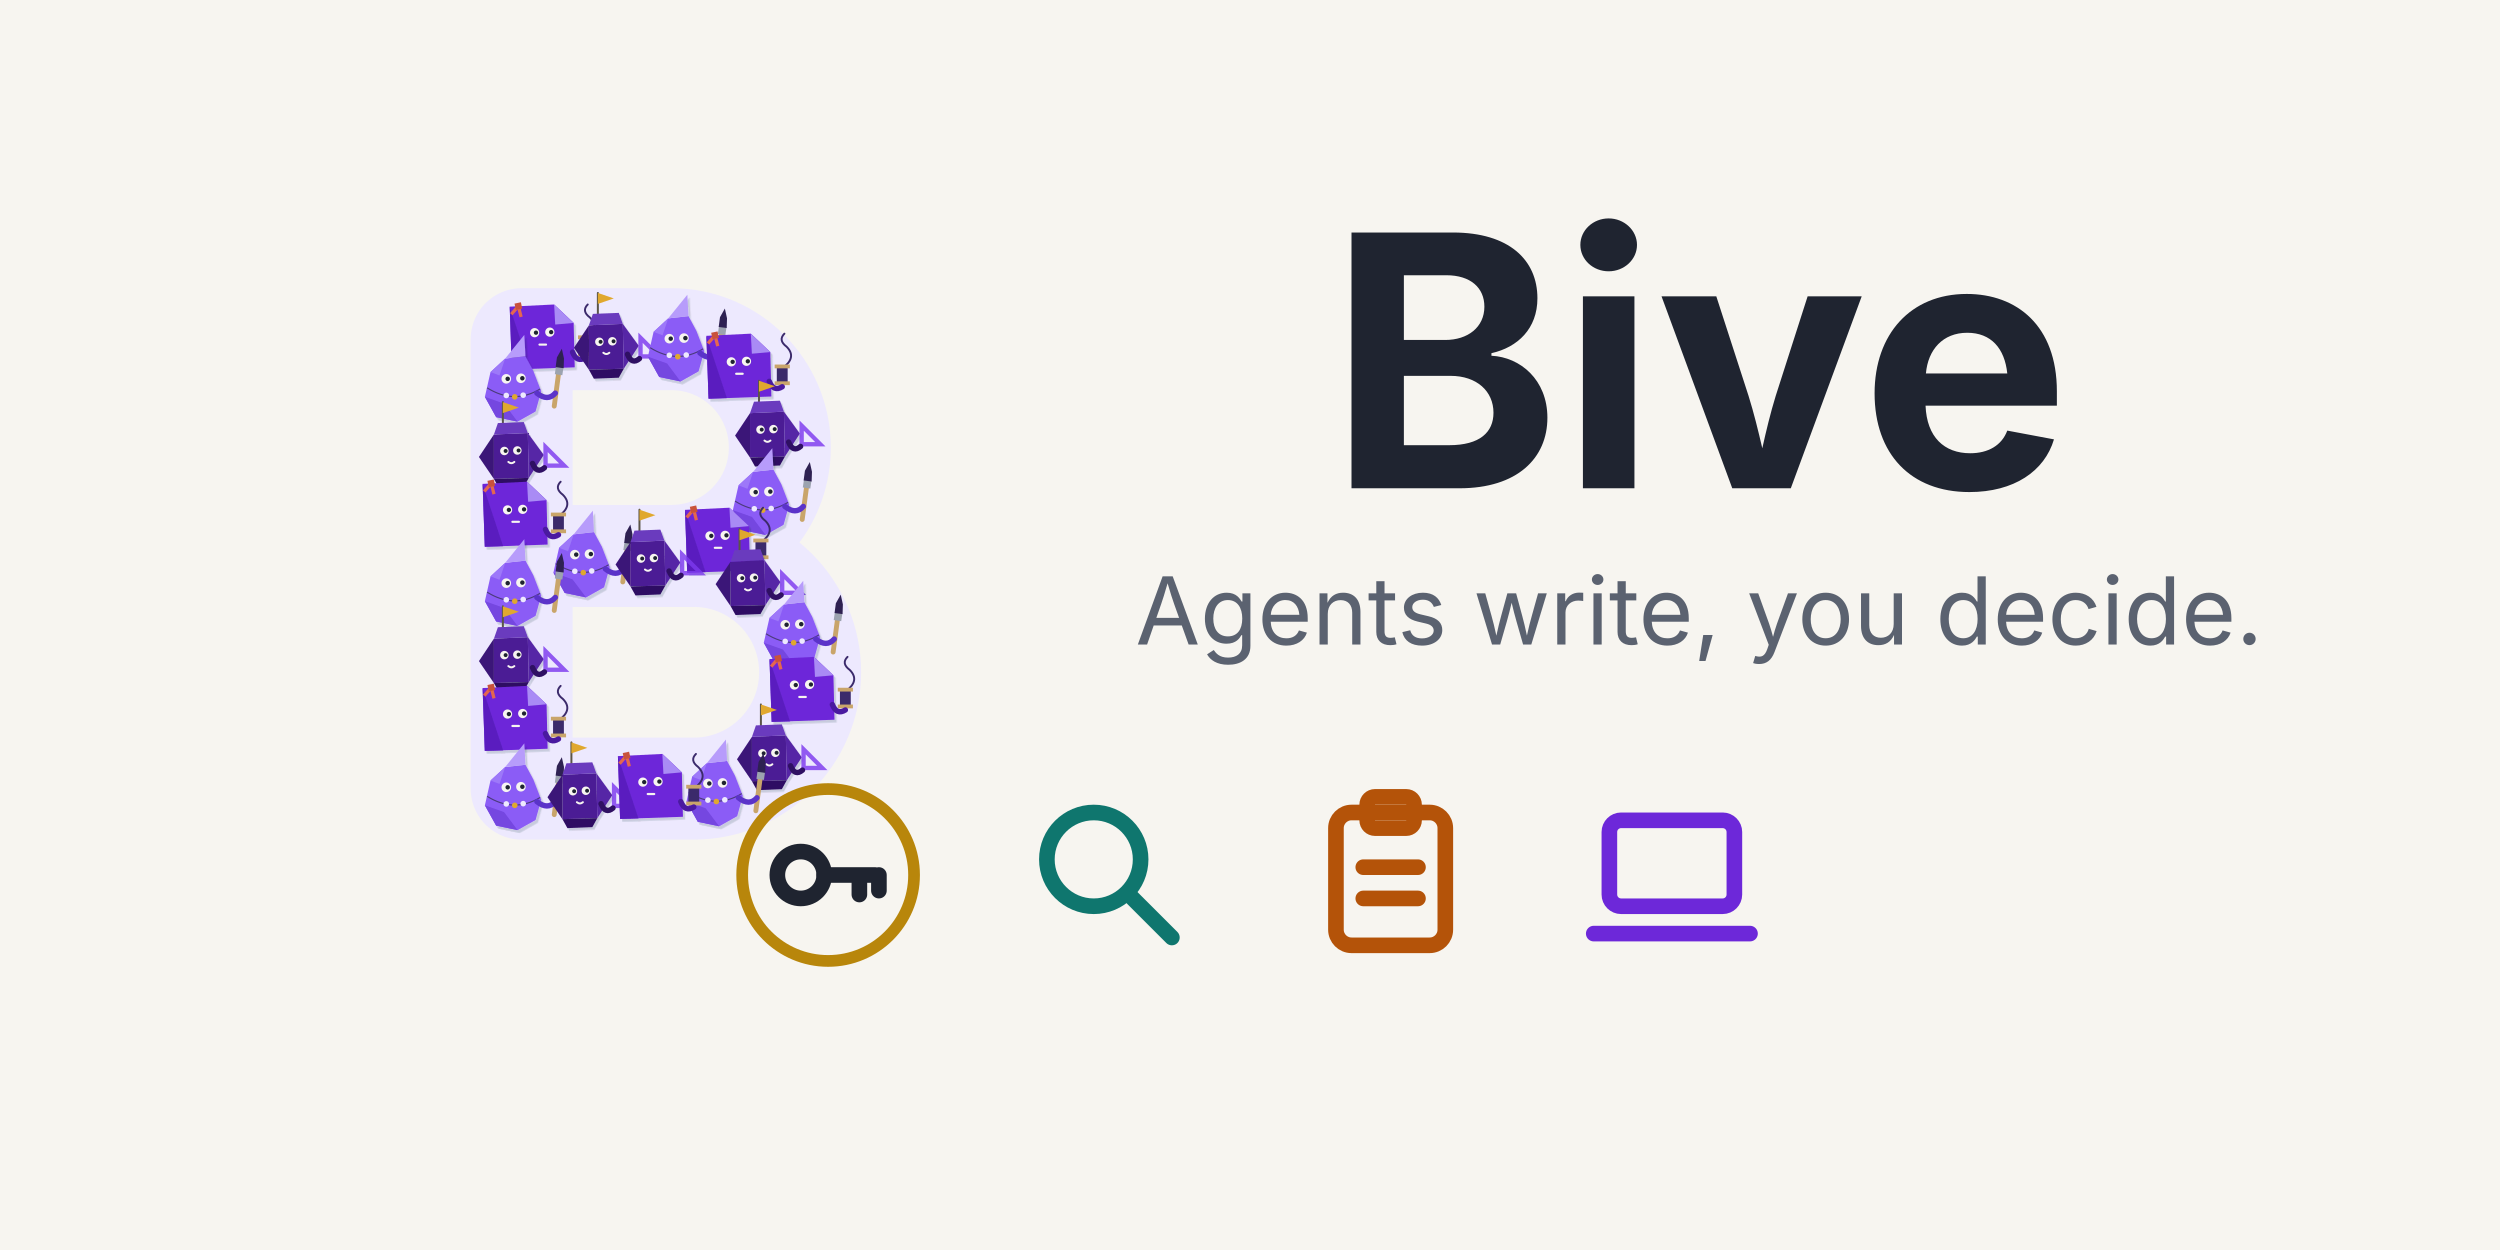
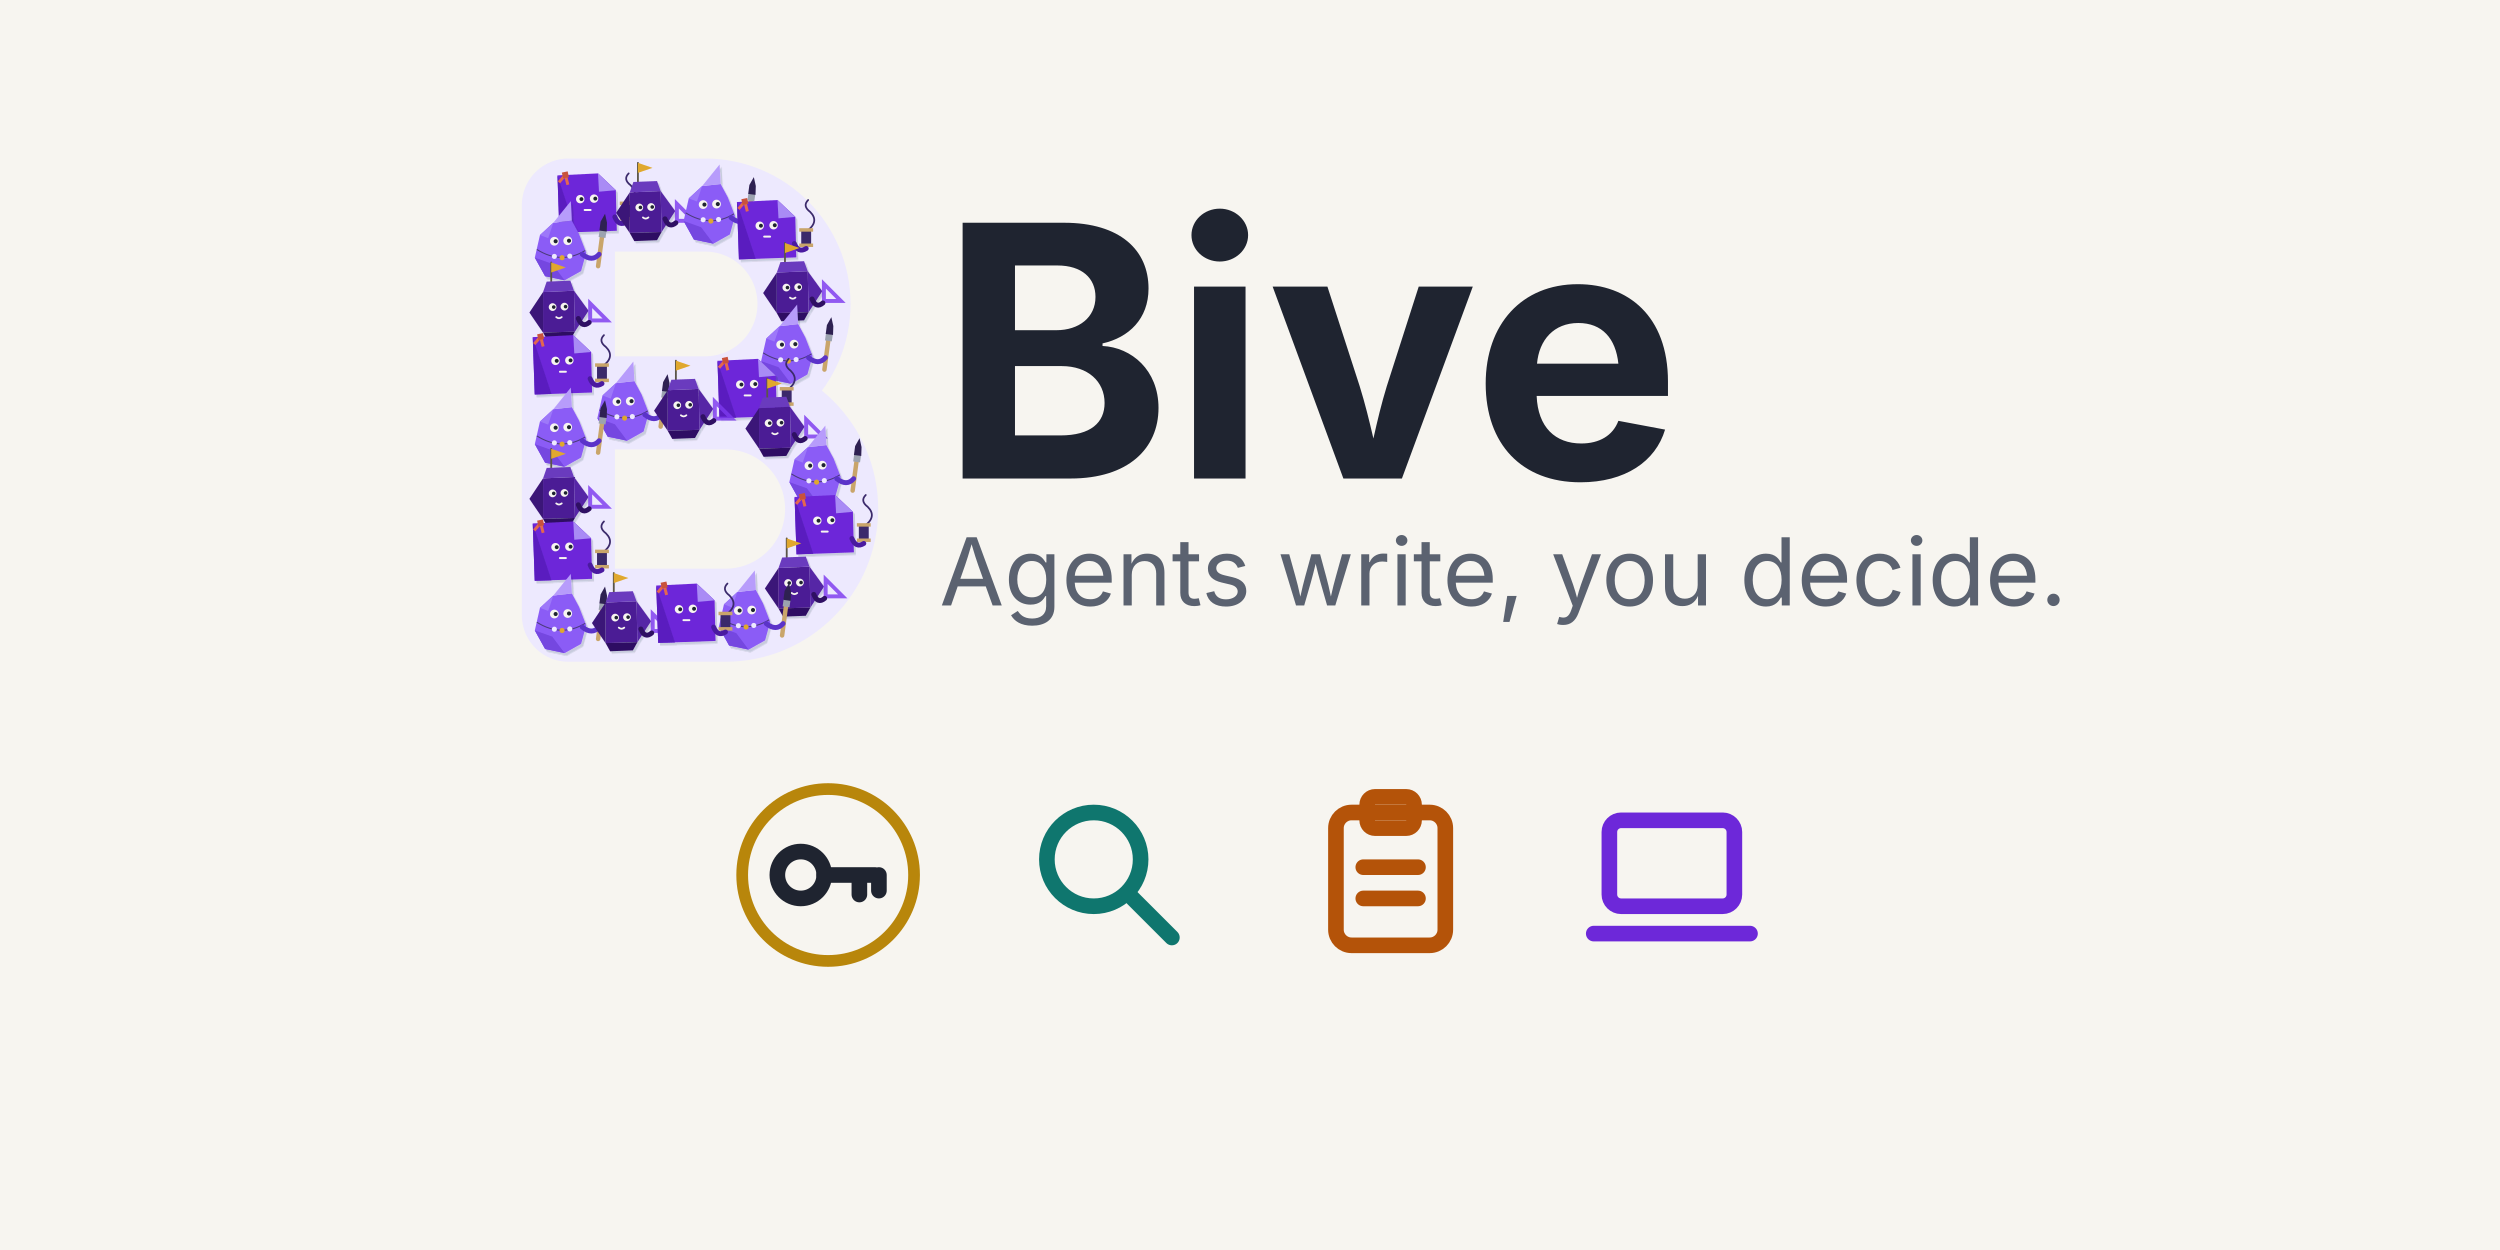
<svg xmlns="http://www.w3.org/2000/svg" viewBox="0 0 1280 640" width="1280" height="640" role="img" aria-labelledby="t d">
  <rect width="1280" height="640" fill="#F7F5F0" />
-   <g transform="translate(130, 79) scale(0.816)">
+   <g transform="translate(165.9, 18.6) scale(0.7447)">
    <defs>
      <filter id="m-sh" x="-30%" y="-30%" width="160%" height="160%">
        <feOffset in="SourceAlpha" dx="4" dy="5" result="o" />
        <feFlood flood-color="#1F2430" flood-opacity="0.16" />
        <feComposite in2="o" operator="in" />
        <feMerge>
          <feMergeNode />
          <feMergeNode in="SourceGraphic" />
        </feMerge>
      </filter>
      <g id="m-pim">
        <g transform="translate(40,106) scale(0.52)">
          <g filter="url(#m-sh)">
            <path d="M-14,-146 L22,-150 L36,-124 L50,-88 L40,-52 L8,-34 L-30,-42 L-50,-78 L-40,-122 Z" fill="#8B5CF6" />
            <path d="M-14,-146 L22,-150 L20,-188 Z" fill="#B79CFB" />
            <path d="M-50,-78 L-30,-42 L8,-34 L-16,-66 Z" fill="#7446E0" />
            <path d="M-40,-122 L-14,-146 L-24,-116 Z" fill="#9D78F9" />
          </g>
          <circle cx="-12" cy="-110" r="8.500" fill="#F7F5F0" />
          <circle cx="14" cy="-111" r="8.500" fill="#F7F5F0" />
          <circle cx="-9.500" cy="-110" r="4" fill="#1F2430" />
          <circle cx="16.500" cy="-111" r="4" fill="#1F2430" />
          <path d="M-46,-94 Q2,-64 48,-92" fill="none" stroke="#4A3A7A" stroke-width="2" />
          <circle cx="-12" cy="-80.500" r="5" fill="#EDE9FE" />
          <circle cx="3" cy="-78" r="5" fill="#E0A82E" />
          <circle cx="18" cy="-81" r="5" fill="#EDE9FE" />
        </g>
        <path d="M78,74 L82,44" fill="none" stroke="#C9A56A" stroke-width="4.500" stroke-linecap="round" />
        <path d="M82,45 L83,38" fill="none" stroke="#9CA3AF" stroke-width="7" />
        <path d="M79.300,38 L86.700,39 L87,30 L85,21 L80.500,29 Z" fill="#2E2152" />
        <path d="M62,62 Q72,70 79,62" fill="none" stroke="#5B33C9" stroke-width="5" stroke-linecap="round" />
      </g>
      <g id="m-odet">
        <g transform="translate(40,98) scale(0.5)">
          <g filter="url(#m-sh)">
            <path d="M-60,-156 L22,-160 L58,-126 L60,-44 L-56,-40 Z" fill="#6D28D9" />
            <path d="M-60,-156 L-56,-40 L-22,-41 Z" fill="#5A1FBF" />
            <path d="M22,-160 L58,-126 L24,-123 Z" fill="#A98BF5" />
          </g>
          <path d="M-44,-157 l-13,15 M-44,-157 l5,20" fill="none" stroke="#E4674F" stroke-width="6" stroke-linecap="butt" />
          <rect x="-50" y="-163" width="12" height="12" fill="#C9523C" transform="rotate(-12 -44 -157)" />
          <circle cx="-14" cy="-108" r="8.500" fill="#F7F5F0" />
          <circle cx="14" cy="-109" r="8.500" fill="#F7F5F0" />
          <circle cx="-11.500" cy="-108" r="4" fill="#1F2430" />
          <circle cx="16.500" cy="-109" r="4" fill="#1F2430" />
          <path d="M-5,-86 h12" fill="none" stroke="#F7F5F0" stroke-width="4" stroke-linecap="round" />
        </g>
        <path d="M80,50 Q94,40 84,30 Q76,24 82,18" fill="none" stroke="#3B2A6B" stroke-width="1.800" stroke-linecap="round" />
        <rect x="75" y="49" width="10" height="14" fill="#3B2A6B" />
        <rect x="73" y="46.500" width="14" height="3.500" fill="#C9A56A" />
        <rect x="73" y="62" width="14" height="3.500" fill="#C9A56A" />
        <path d="M68,62 Q72,72 80,67" fill="none" stroke="#4A1AA0" stroke-width="5" stroke-linecap="round" />
      </g>
      <g id="m-fenn">
        <g transform="translate(34,106) scale(0.46)">
          <path d="M-16,-160 V-210" fill="none" stroke="#5B5548" stroke-width="4" stroke-linecap="round" />
          <path d="M-16,-210 L16,-199 L-16,-188 Z" fill="#E0A82E" />
          <g filter="url(#m-sh)">
            <path d="M-34,-145 L34,-148 L36,-58 L-34,-56 Z" fill="#4C1D95" />
            <path d="M-34,-145 L34,-148 L26,-170 L-26,-168 Z" fill="#6A3BBE" />
            <path d="M-34,-145 L-34,-56 L-64,-100 Z" fill="#3B1578" />
            <path d="M34,-148 L36,-58 L66,-104 Z" fill="#5727A6" />
            <path d="M-34,-56 L36,-58 L26,-40 L-24,-38 Z" fill="#2F1063" />
          </g>
          <circle cx="-13" cy="-112" r="8.500" fill="#F7F5F0" />
          <circle cx="13" cy="-113" r="8.500" fill="#F7F5F0" />
          <circle cx="-10.500" cy="-112" r="4" fill="#1F2430" />
          <circle cx="15.500" cy="-113" r="4" fill="#1F2430" />
          <path d="M-5,-90 q6,5 12,0" fill="none" stroke="#F7F5F0" stroke-width="4" stroke-linecap="round" />
        </g>
        <path fill-rule="evenodd" d="M64,70 L88,70 L64,46 Z M68,66 L78.500,66 L68,55.500 Z" fill="#7C3AED" fill-opacity="0.82" />
        <path d="M54,66 Q58,76 65,70" fill="none" stroke="#2F1063" stroke-width="5" stroke-linecap="round" />
      </g>
    </defs>
    <rect width="512" height="512" fill="#F7F5F0" />
    <path d="M168,398 V116 H262 a68,68 0 0 1 0,136 H168 M168,252 H276 a73,73 0 0 1 0,146 H168" fill="none" stroke="#EDE9FE" stroke-width="64" stroke-linejoin="round" stroke-linecap="round" />
    <g>
      <use href="#m-odet" transform="translate(153.7,82) scale(0.68)" />
      <use href="#m-fenn" transform="translate(197.7,80.6) scale(0.68)" />
      <use href="#m-pim" transform="translate(237.7,82.5) scale(0.68)" />
      <use href="#m-odet" transform="translate(277.1,100.3) scale(0.68)" />
      <use href="#m-pim" transform="translate(135.4,107.7) scale(0.68)" />
      <use href="#m-fenn" transform="translate(298.8,135.7) scale(0.68)" />
      <use href="#m-fenn" transform="translate(138.1,149.1) scale(0.68)" />
      <use href="#m-pim" transform="translate(291,178.8) scale(0.68)" />
      <use href="#m-odet" transform="translate(136.7,193.2) scale(0.68)" />
      <use href="#m-odet" transform="translate(263.7,209.5) scale(0.68)" />
      <use href="#m-pim" transform="translate(178.4,218) scale(0.68)" />
      <use href="#m-fenn" transform="translate(223.8,216.6) scale(0.68)" />
      <use href="#m-fenn" transform="translate(286.6,228.9) scale(0.68)" />
      <use href="#m-pim" transform="translate(135.4,235.9) scale(0.68)" />
      <use href="#m-pim" transform="translate(310.4,262) scale(0.68)" />
      <use href="#m-fenn" transform="translate(138.1,277.2) scale(0.68)" />
      <use href="#m-odet" transform="translate(316.7,303.1) scale(0.68)" />
      <use href="#m-odet" transform="translate(136.7,321.3) scale(0.68)" />
      <use href="#m-fenn" transform="translate(300,338.8) scale(0.68)" />
      <use href="#m-pim" transform="translate(261.9,361.6) scale(0.68)" />
      <use href="#m-pim" transform="translate(135.4,364) scale(0.68)" />
      <use href="#m-fenn" transform="translate(181.1,362.6) scale(0.68)" />
      <use href="#m-odet" transform="translate(221.6,364) scale(0.68)" />
    </g>
  </g>
-   <text x="870" y="250" text-anchor="middle" font-family="system-ui, -apple-system, Segoe UI, sans-serif" font-size="180" font-weight="700" fill="#1F2430">Bive</text>
-   <text x="870" y="330" text-anchor="middle" font-family="system-ui, -apple-system, Segoe UI, sans-serif" font-size="48" fill="#5B6270">Agents write, you decide.</text>
+   <text x="481" y="245" text-anchor="start" font-family="system-ui, -apple-system, Segoe UI, sans-serif" font-size="180" font-weight="700" fill="#1F2430">Bive</text>
+   <text x="481" y="310" text-anchor="start" font-family="system-ui, -apple-system, Segoe UI, sans-serif" font-size="48" fill="#5B6270">Agents write, you decide.</text>
  <g transform="translate(376,400) scale(4)" fill="none" stroke="#1F2430" stroke-width="2" stroke-linecap="round" stroke-linejoin="round">
    <circle cx="12" cy="12" r="11" stroke="#B8860B" stroke-width="1.5" />
    <circle cx="8.5" cy="12" r="3" />
    <path d="M11.5 12H18M16 12v2.5M18.5 12v2" />
  </g>
  <g transform="translate(520,400) scale(4)" fill="none" stroke="#0F766E" stroke-width="2" stroke-linecap="round" stroke-linejoin="round">
    <circle cx="10" cy="10" r="6" />
    <path d="M14.5 14.5L20 20" />
  </g>
  <g transform="translate(664,400) scale(4)" fill="none" stroke="#B45309" stroke-width="2" stroke-linecap="round" stroke-linejoin="round">
    <rect x="5" y="4" width="14" height="17" rx="2" />
    <rect x="9" y="2" width="6" height="4" rx="1" />
    <path d="M8.5 11h7M8.5 15h7" />
  </g>
  <g transform="translate(808,400) scale(4)" fill="none" stroke="#6D28D9" stroke-width="2" stroke-linecap="round" stroke-linejoin="round">
    <rect x="4" y="5" width="16" height="11" rx="1.5" />
    <path d="M2 19.5h20" />
  </g>
</svg>
